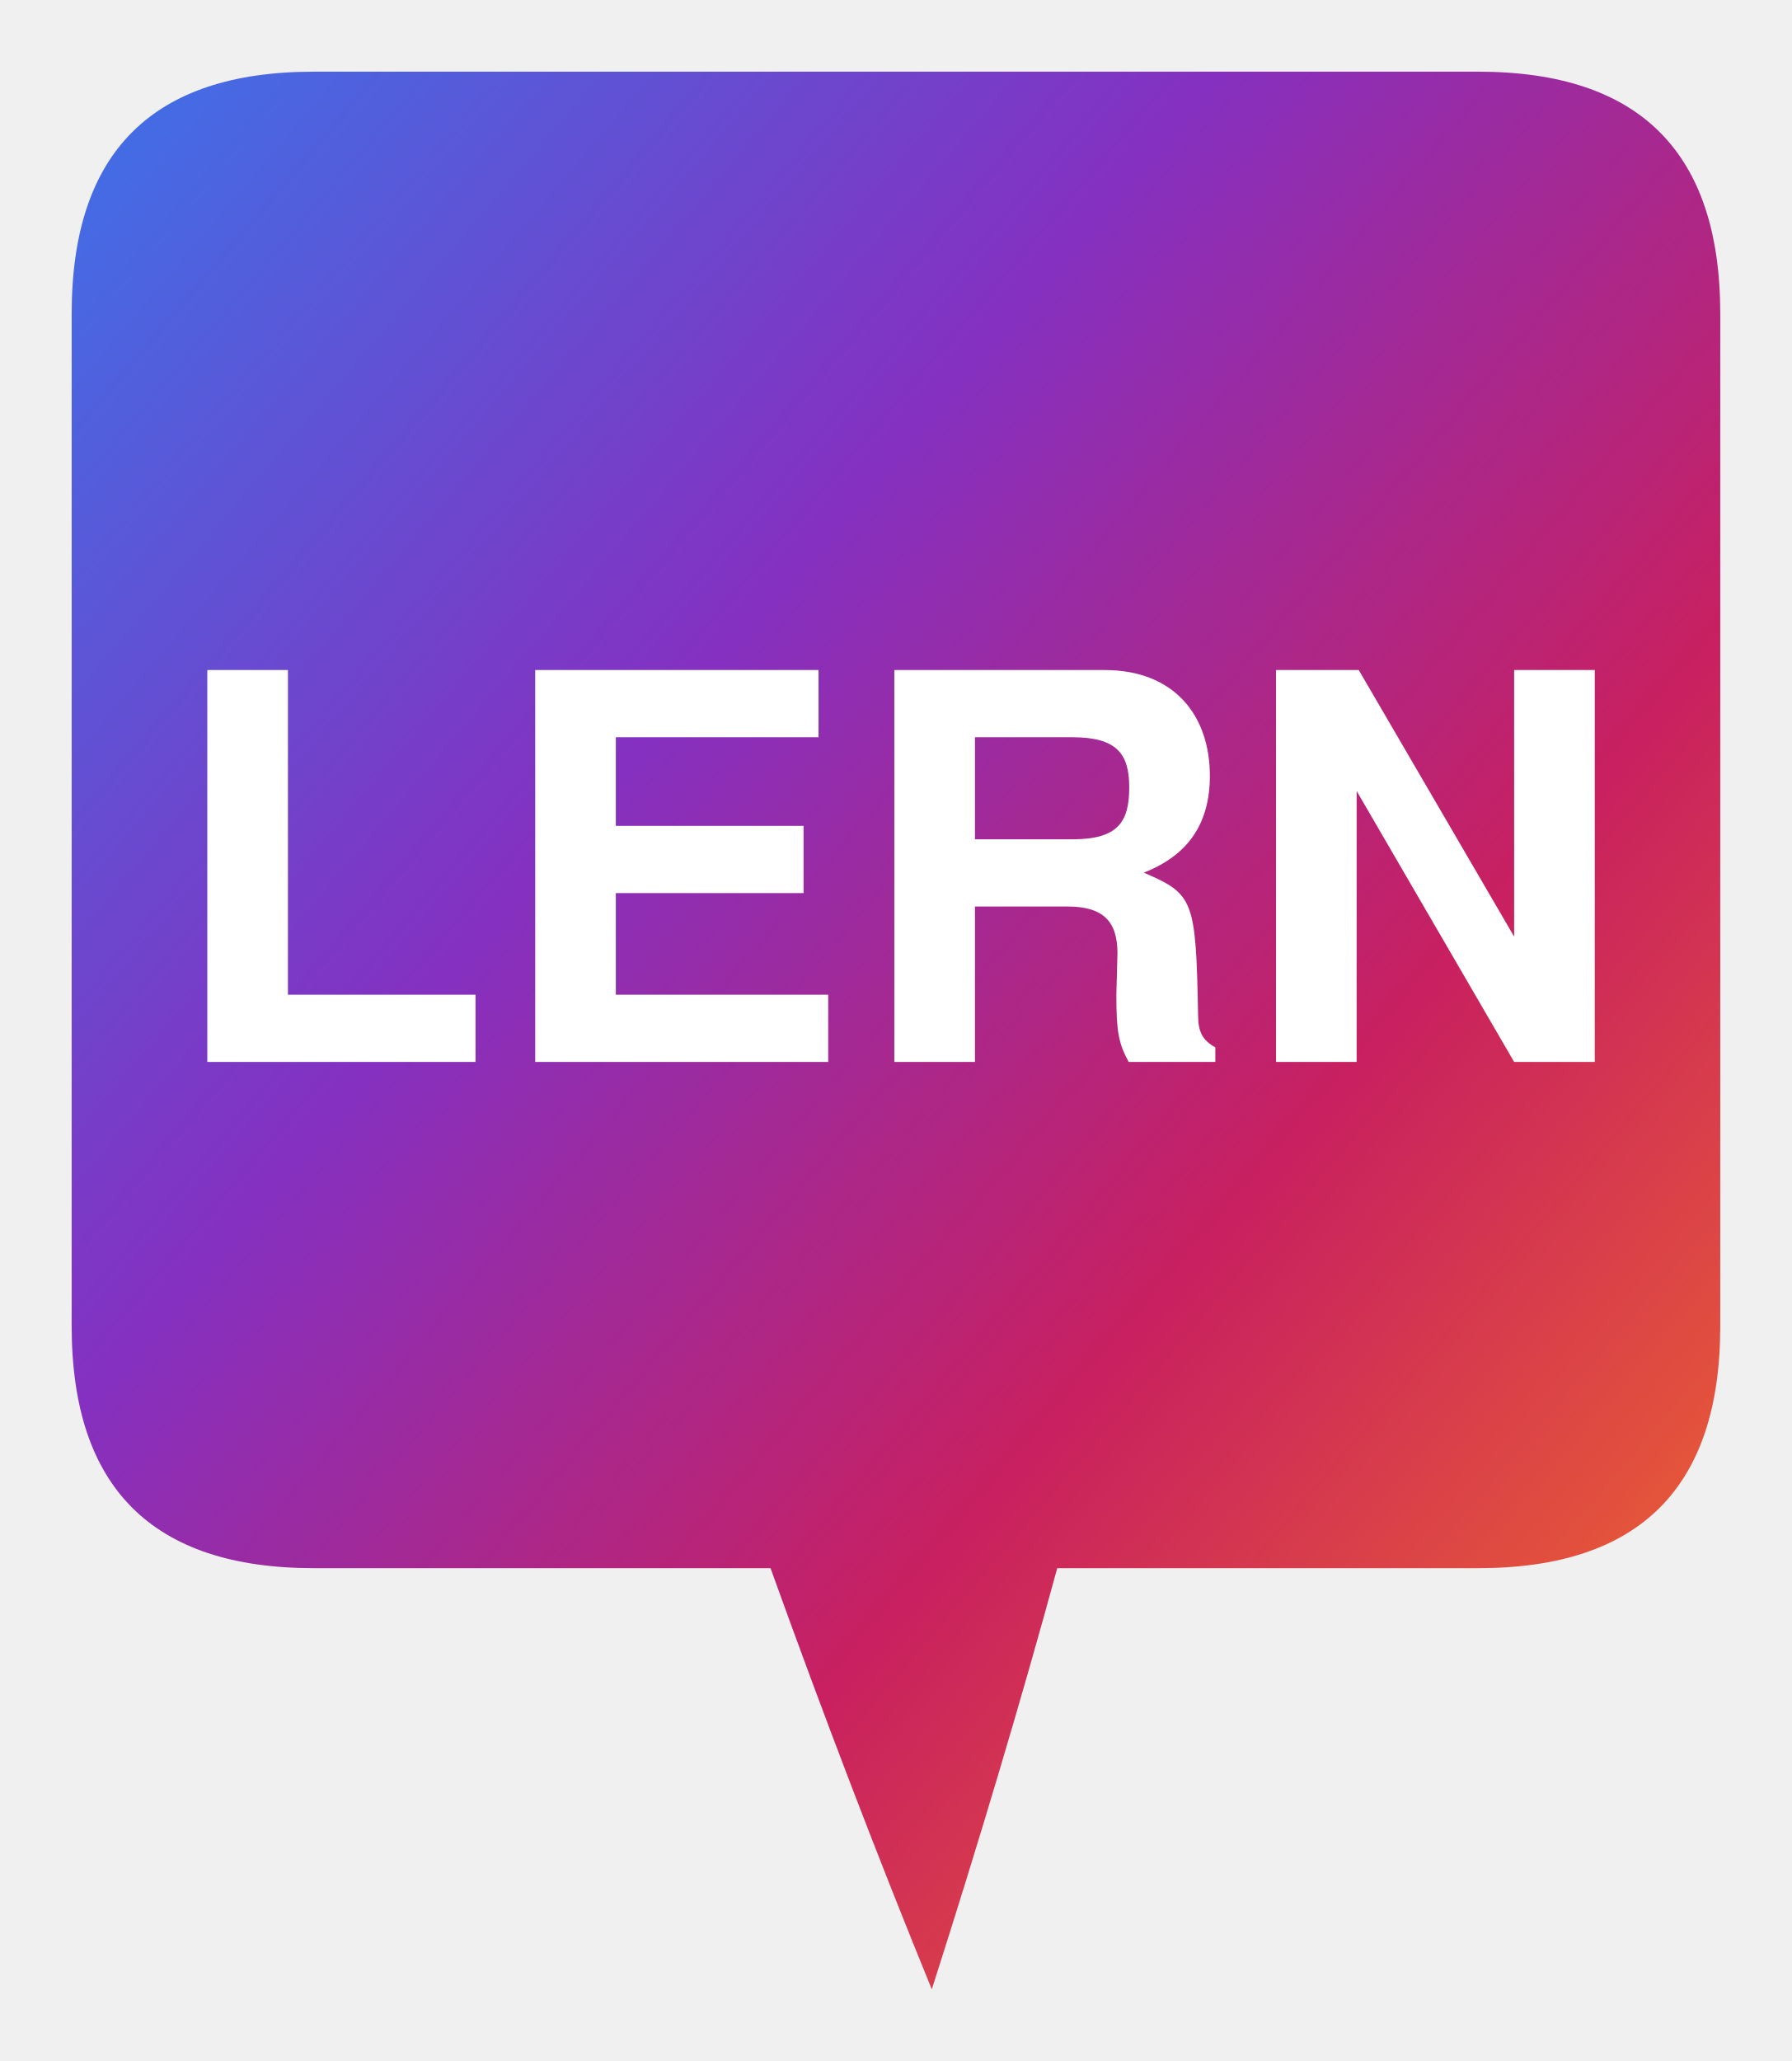
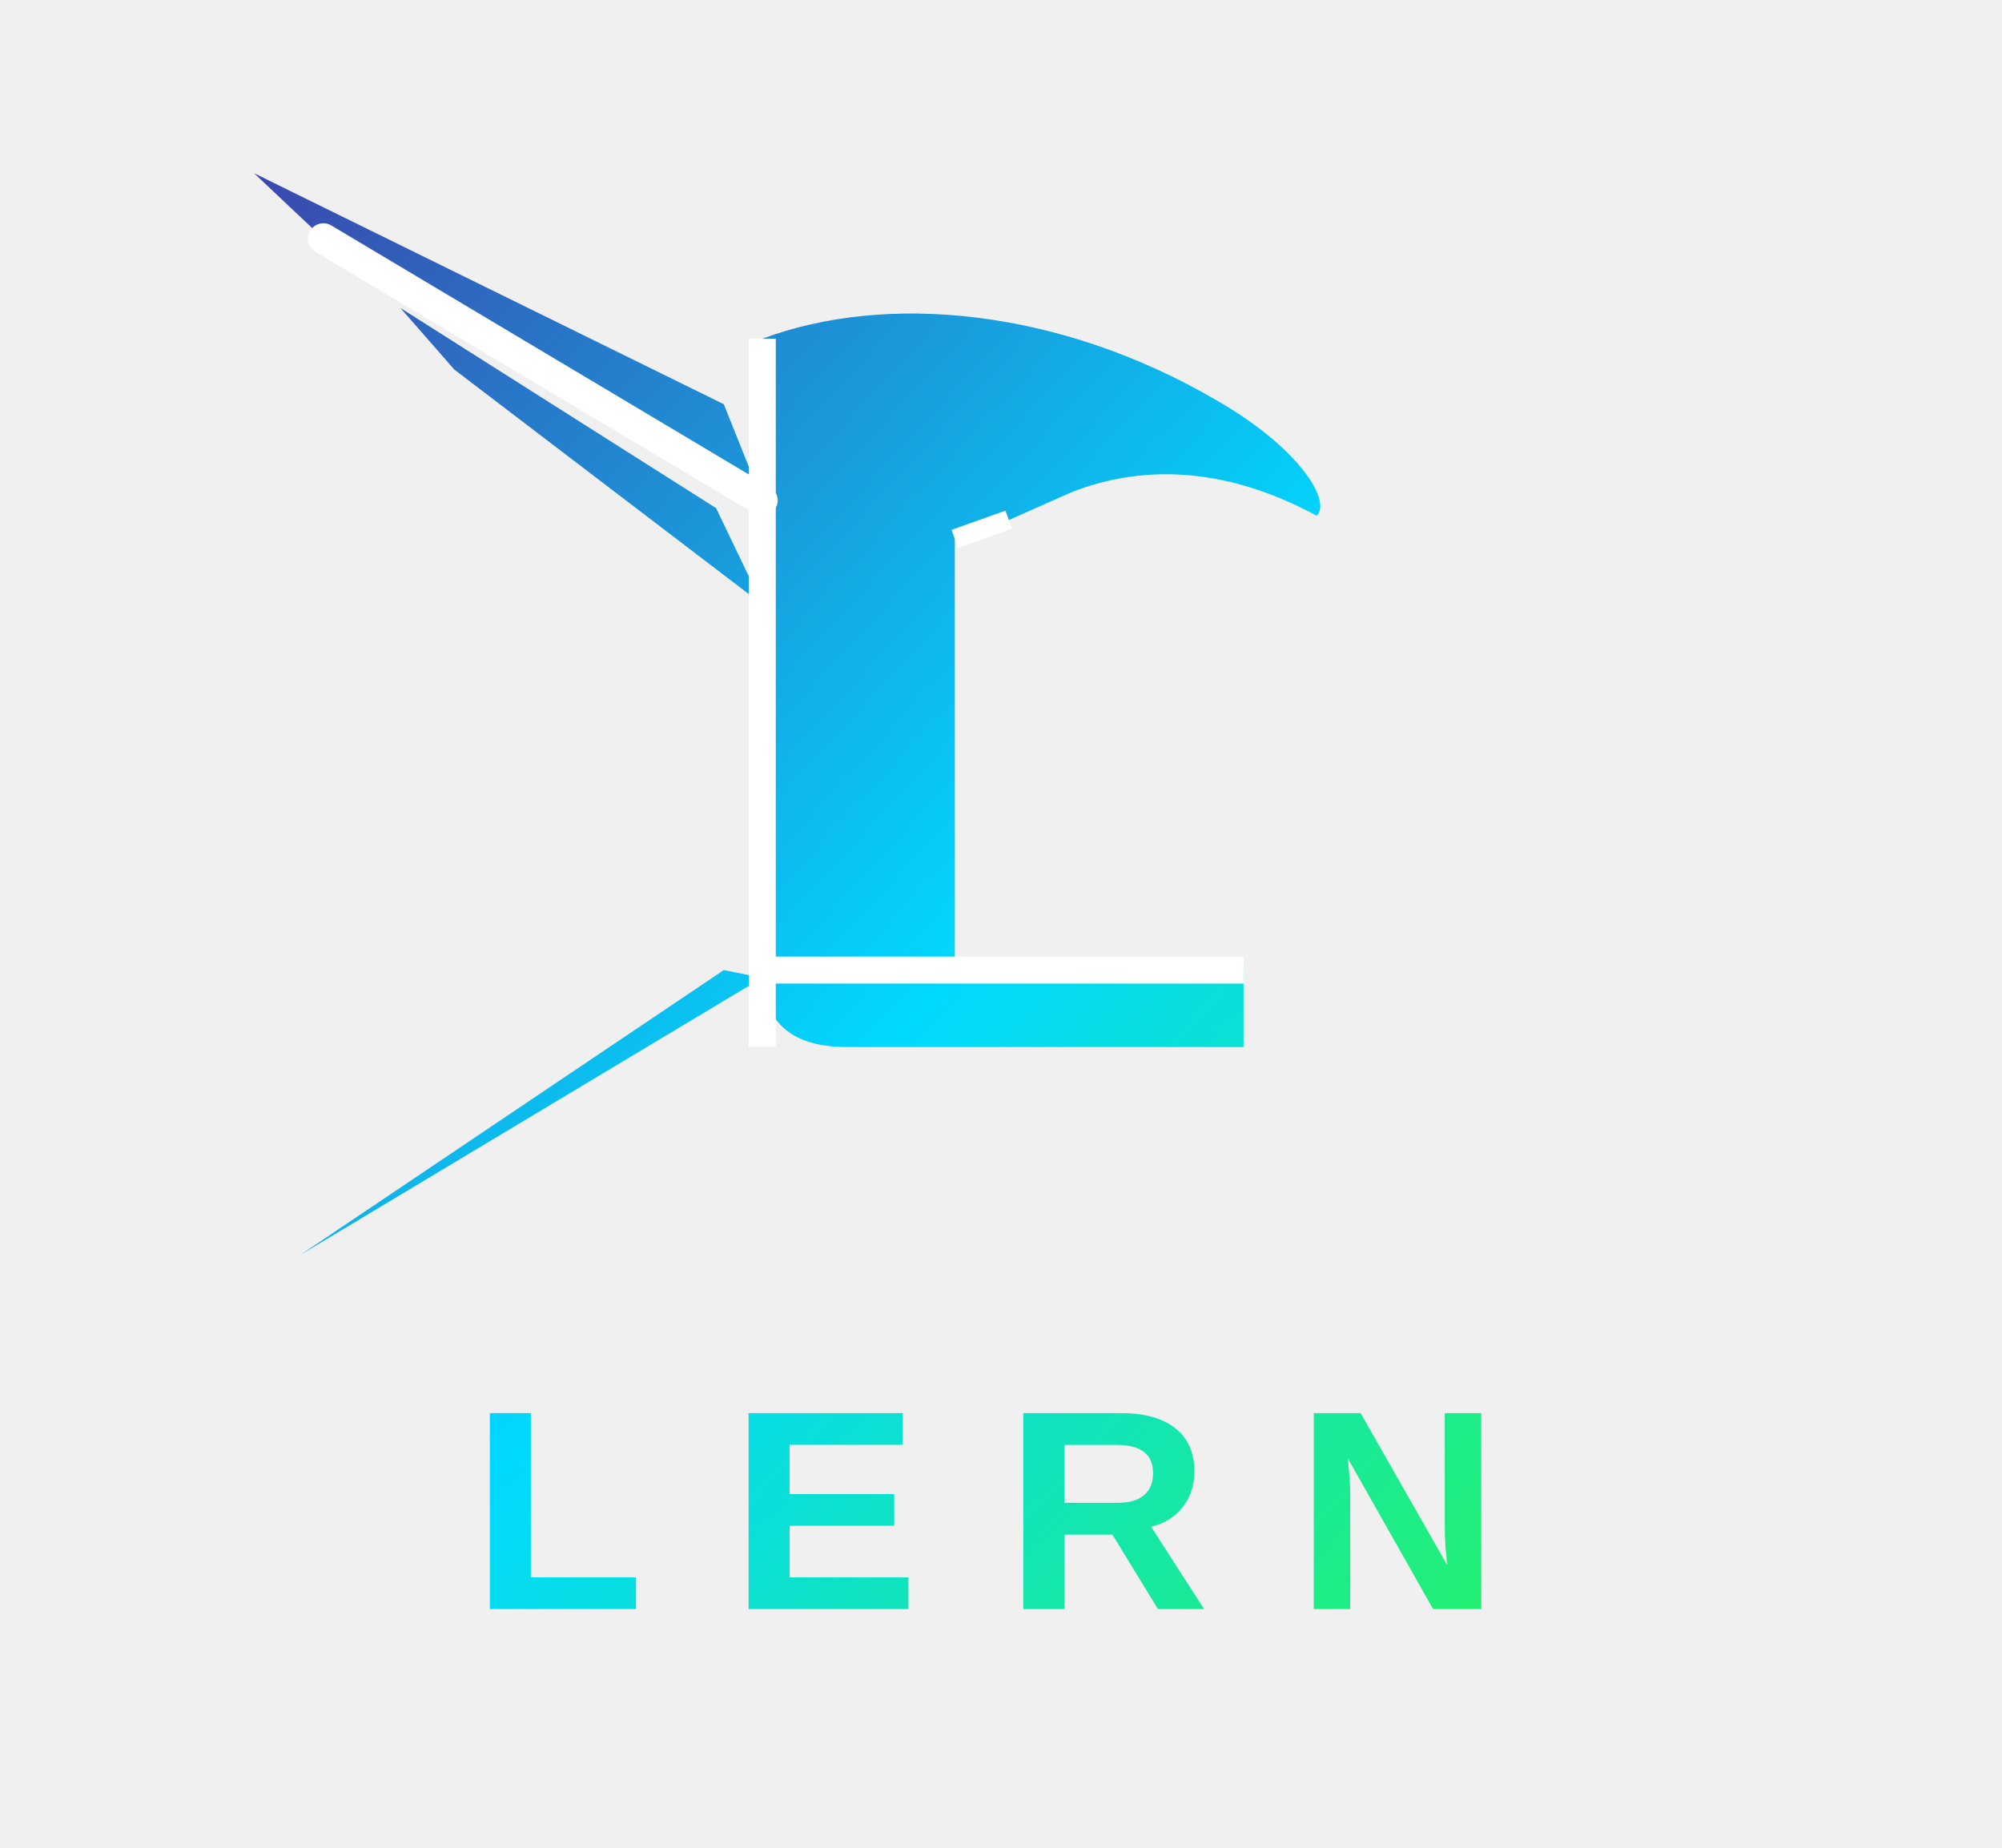
- <svg xmlns="http://www.w3.org/2000/svg" viewBox="0 0 200 230">
+ <svg xmlns="http://www.w3.org/2000/svg" viewBox="0 0 520 480">
  <defs>
-     <linearGradient id="g" x1="0" y1="0" x2="1" y2="1">
-       <stop offset="0%" stop-color="#3D72E8" />
-       <stop offset="35%" stop-color="#8530C0" />
-       <stop offset="65%" stop-color="#C82060" />
-       <stop offset="100%" stop-color="#F87820" />
+     <linearGradient id="g" x1="0" y1="0" x2="520" y2="480" gradientUnits="userSpaceOnUse">
+       <stop offset="0%" stop-color="#4C1D95" />
+       <stop offset="50%" stop-color="#00D9FF" />
+       <stop offset="100%" stop-color="#39FF14" />
    </linearGradient>
  </defs>
-   <path d="M 35,8 L 165,8 Q 192,8 192,35 L 192,148 Q 192,175 165,175 L 118,175 Q 112,197 104,222 Q 95,200 86,175 L 35,175 Q 8,175 8,148 L 8,35 Q 8,8 35,8 Z" fill="url(#g)" />
-   <text x="100" y="97" fill="white" font-size="60" font-weight="900" text-anchor="middle" dominant-baseline="middle" font-family="'Arial Black', Impact, 'Helvetica Neue', sans-serif">LERN</text>
+   <path d="M 188,105 L 66,45 L 84,62 L 198,130 Z" fill="url(#g)" />
+   <path d="M 186,132 L 104,80 L 118,96 L 198,157 Z" fill="url(#g)" />
+   <path d="     M 198,88     C 230,76 275,80 316,104     C 337,116 346,130 342,134     C 320,122 298,120 278,128     L 260,136 L 248,140     L 248,252 L 323,252 L 323,272     L 220,272 Q 198,272 198,252     Z   " fill="url(#g)" />
+   <path d="M 198,254 L 78,326 L 188,252 Z" fill="url(#g)" />
+   <line x1="84" y1="62" x2="198" y2="130" stroke="white" stroke-width="8" stroke-linecap="round" />
+   <line x1="198" y1="88" x2="198" y2="272" stroke="white" stroke-width="7" />
+   <line x1="198" y1="252" x2="323" y2="252" stroke="white" stroke-width="7" />
+   <line x1="248" y1="140" x2="262" y2="135" stroke="white" stroke-width="5" />
+   <text x="264" y="418" text-anchor="middle" fill="url(#g)" font-size="74" font-weight="900" font-family="'Helvetica Neue', Arial, sans-serif" letter-spacing="22" dx="-8">LERN</text>
</svg>
